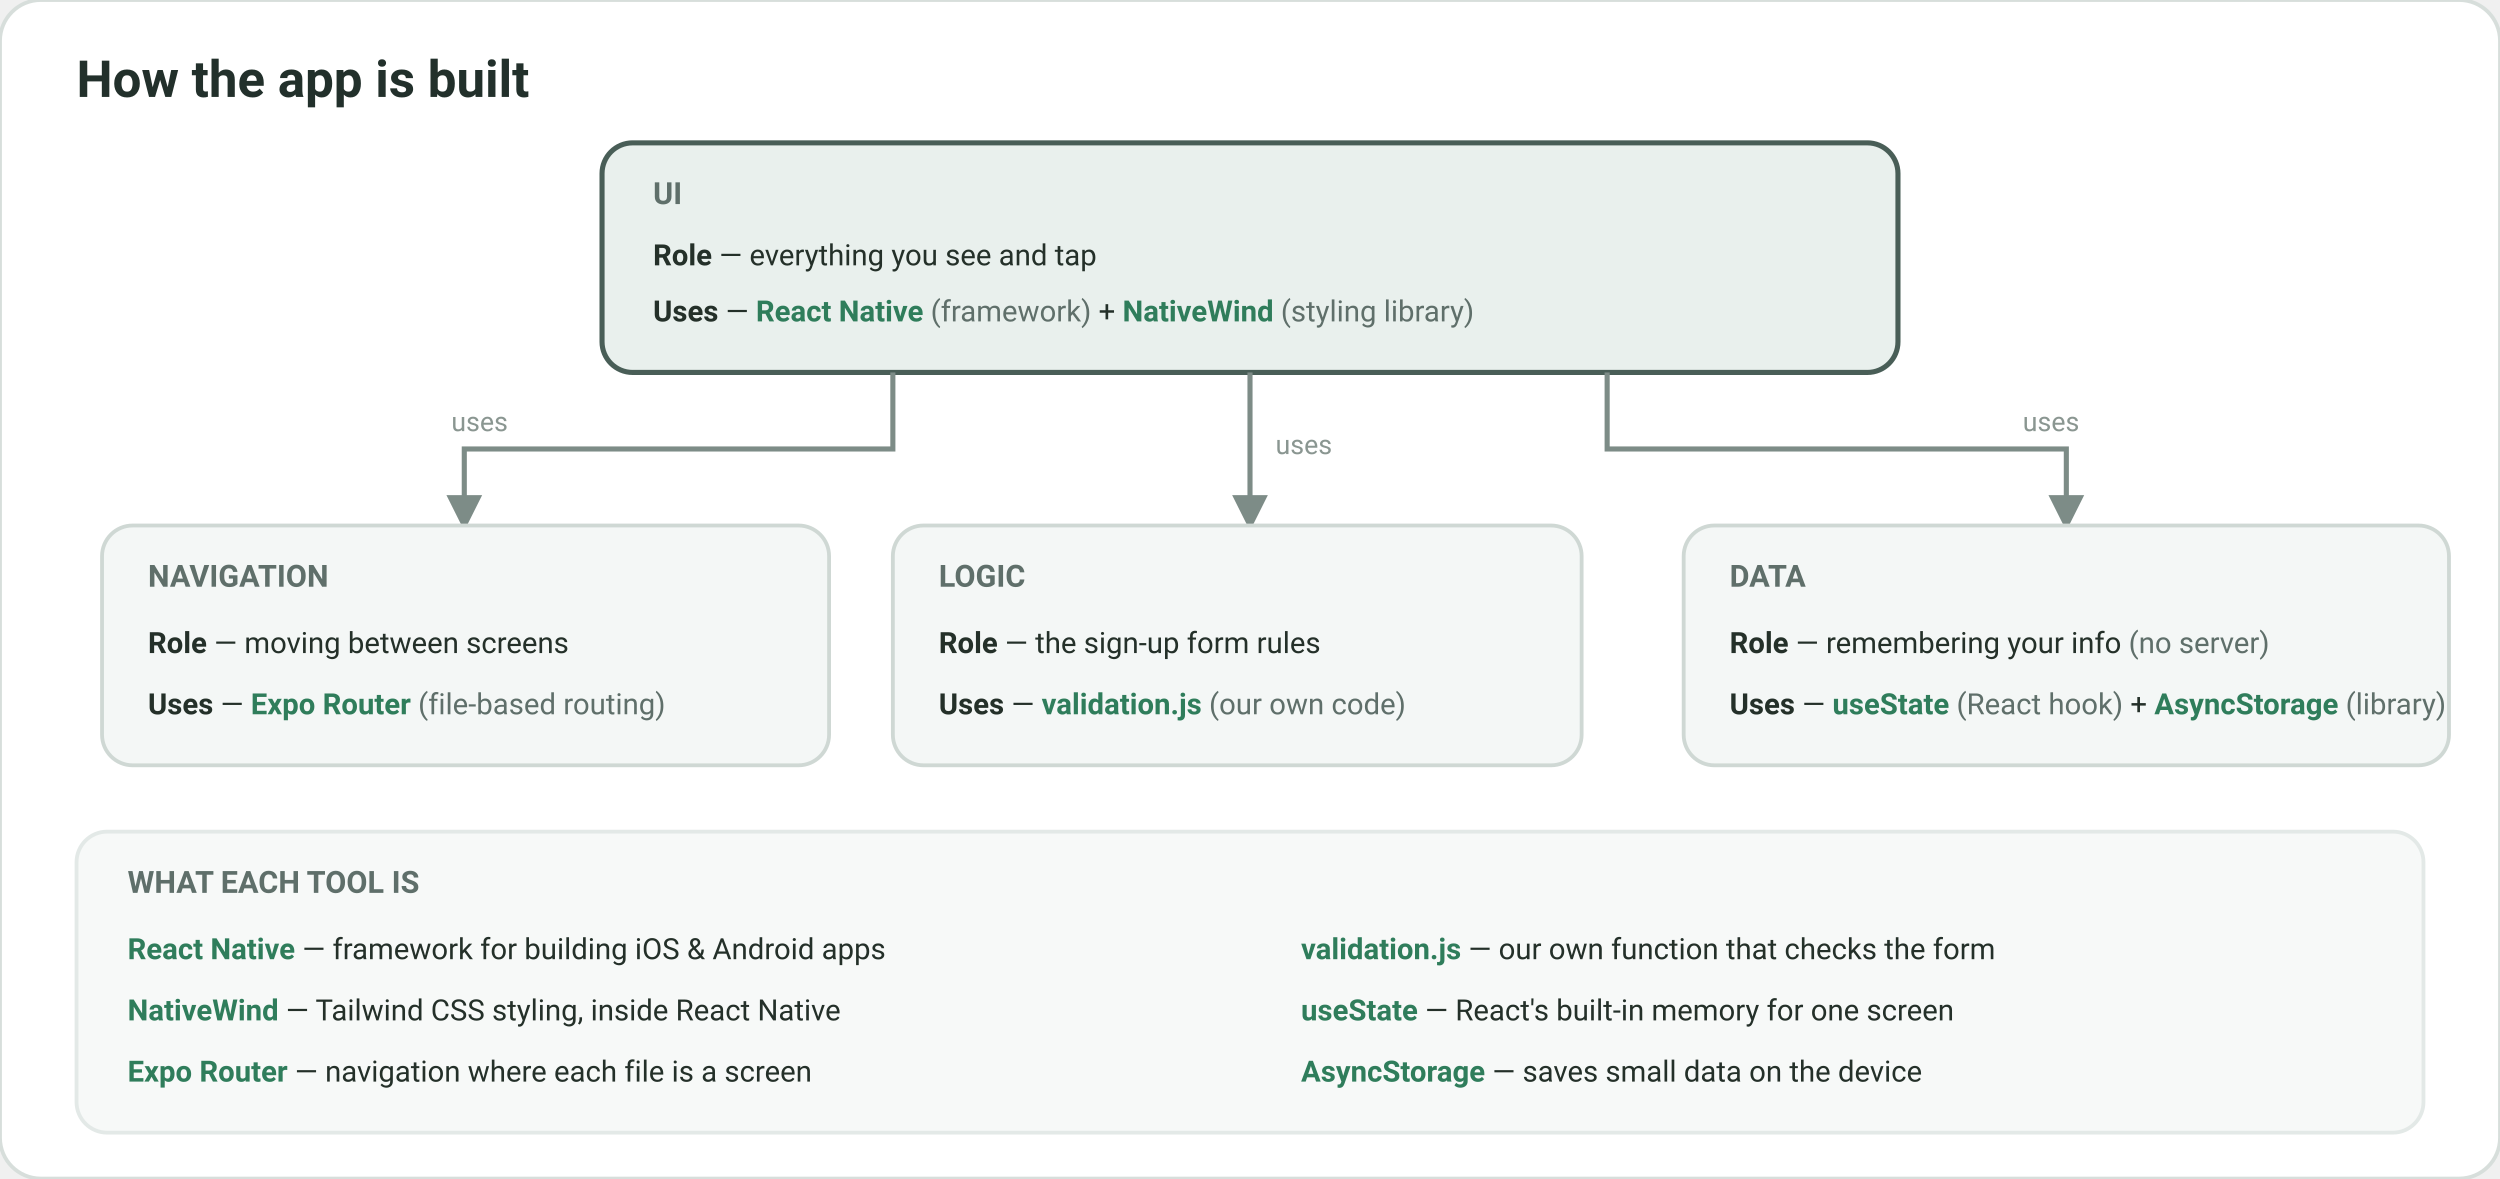
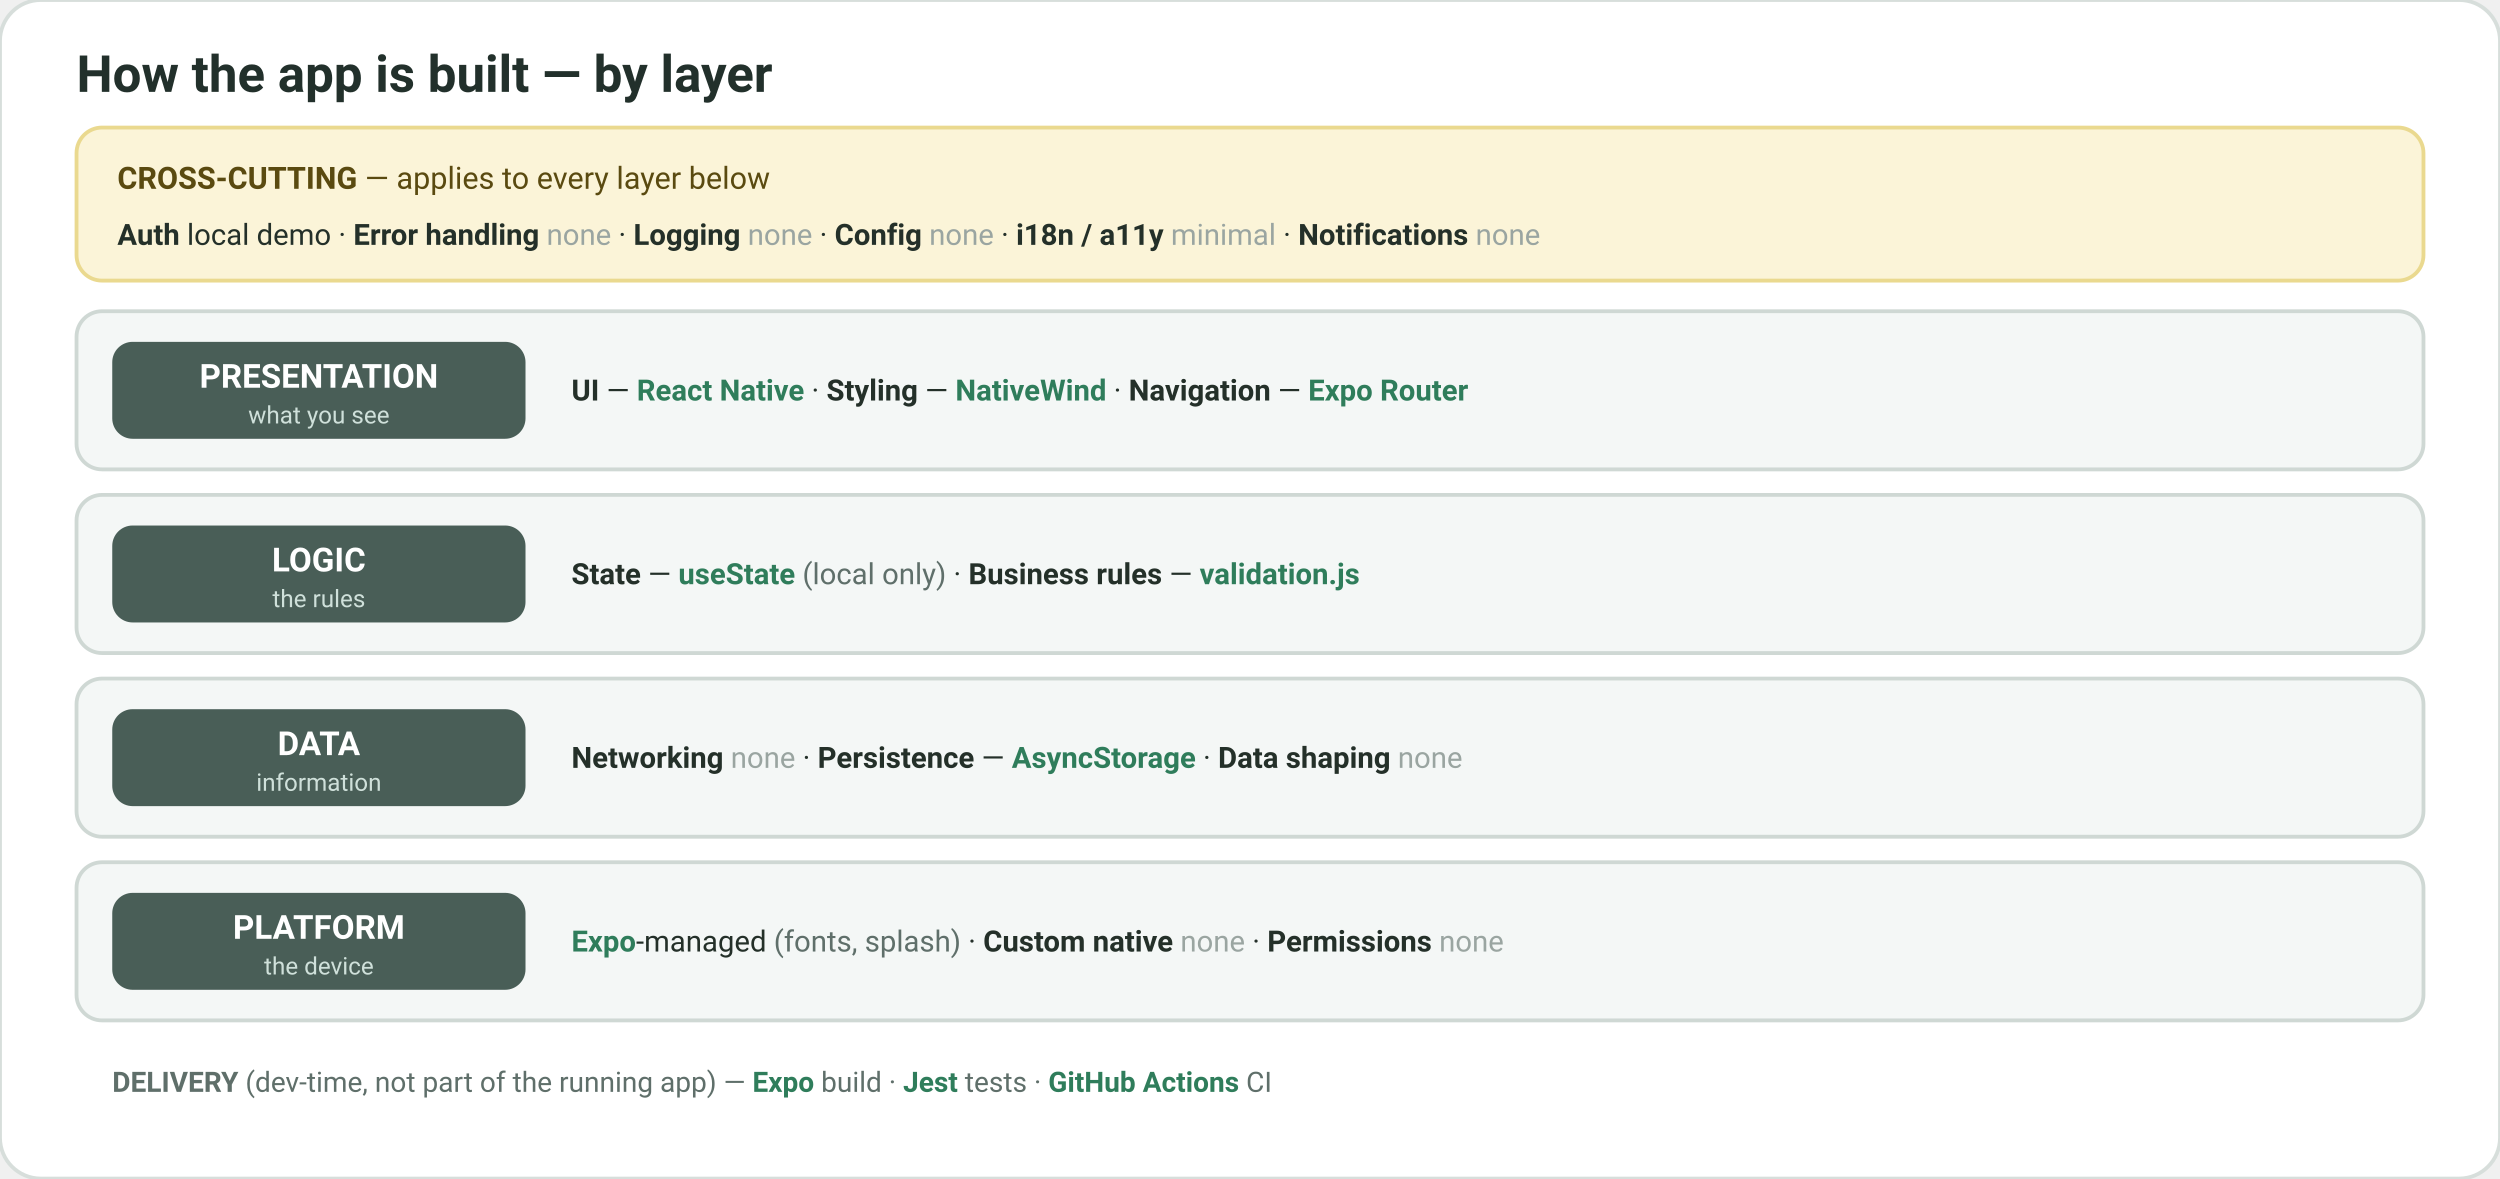
<svg xmlns="http://www.w3.org/2000/svg" viewBox="0 0 980 462" font-family="-apple-system, Segoe UI, Roboto, Helvetica, Arial, sans-serif">
-   <defs>
-     <marker id="ah" viewBox="0 0 10 10" refX="8.5" refY="5" markerWidth="7" markerHeight="7" orient="auto-start-reverse">
-       <path d="M0,0 L10,5 L0,10 z" fill="#7d8c87" />
-     </marker>
-   </defs>
  <rect x="0" y="0" width="980" height="462" rx="16" fill="#ffffff" stroke="#d7dedb" stroke-width="1.5" />
-   <text x="30" y="38" font-size="20" font-weight="700" fill="#22302b">How the app is built</text>
-   <rect x="236" y="56" width="508" height="90" rx="12" fill="#e9f0ed" stroke="#495E57" stroke-width="2" />
-   <text x="256" y="80" font-size="12" font-weight="700" fill="#5f6f6a">UI</text>
-   <text x="256" y="104" font-size="11.5" fill="#243029">
-     <tspan font-weight="700">Role</tspan> — everything you see and tap</text>
-   <text x="256" y="126" font-size="11.5" fill="#243029">
-     <tspan font-weight="700">Uses</tspan> — <tspan font-weight="700" fill="#2f7d5b">React Native</tspan>
-     <tspan fill="#5f6f6a">(framework)</tspan> + <tspan font-weight="700" fill="#2f7d5b">NativeWind</tspan>
-     <tspan fill="#5f6f6a">(styling library)</tspan>
+   <text x="30" y="36" font-size="20" font-weight="700" fill="#22302b">How the app is built — by layer</text>
+   <rect x="30" y="50" width="920" height="60" rx="10" fill="#FBF4D8" stroke="#ead98f" stroke-width="1.5" />
+   <text x="46" y="74" font-size="12" font-weight="700" fill="#5a4a10">CROSS-CUTTING <tspan font-weight="400">— applies to every layer below</tspan>
  </text>
-   <path d="M 350,146 V 176 H 182 V 206" fill="none" stroke="#7d8c87" stroke-width="2" marker-end="url(#ah)" />
-   <text x="188" y="169" text-anchor="middle" font-size="10.5" fill="#8a9691">uses</text>
-   <path d="M 490,146 V 206" fill="none" stroke="#7d8c87" stroke-width="2" marker-end="url(#ah)" />
-   <text x="500" y="178" font-size="10.5" fill="#8a9691">uses</text>
-   <path d="M 630,146 V 176 H 810 V 206" fill="none" stroke="#7d8c87" stroke-width="2" marker-end="url(#ah)" />
-   <text x="804" y="169" text-anchor="middle" font-size="10.5" fill="#8a9691">uses</text>
-   <rect x="40" y="206" width="285" height="94" rx="12" fill="#f4f7f6" stroke="#cfd8d4" stroke-width="1.5" />
-   <text x="58" y="230" font-size="12" font-weight="700" fill="#5f6f6a">NAVIGATION</text>
-   <text x="58" y="256" font-size="11.5" fill="#243029">
-     <tspan font-weight="700">Role</tspan> — moving between screens</text>
-   <text x="58" y="280" font-size="11.5" fill="#243029">
-     <tspan font-weight="700">Uses</tspan> — <tspan font-weight="700" fill="#2f7d5b">Expo Router</tspan>
-     <tspan fill="#5f6f6a">(file-based routing)</tspan>
+   <text x="46" y="96" font-size="11.5" fill="#243029">
+     <tspan font-weight="700">Auth</tspan> local demo  ·  <tspan font-weight="700">Error handling</tspan>
+     <tspan fill="#9aa5a1">none</tspan>  ·  <tspan font-weight="700">Logging</tspan>
+     <tspan fill="#9aa5a1">none</tspan>  ·  <tspan font-weight="700">Config</tspan>
+     <tspan fill="#9aa5a1">none</tspan>  ·  <tspan font-weight="700">i18n / a11y</tspan>
+     <tspan fill="#9aa5a1">minimal</tspan>  ·  <tspan font-weight="700">Notifications</tspan>
+     <tspan fill="#9aa5a1">none</tspan>
  </text>
-   <rect x="350" y="206" width="270" height="94" rx="12" fill="#f4f7f6" stroke="#cfd8d4" stroke-width="1.5" />
-   <text x="368" y="230" font-size="12" font-weight="700" fill="#5f6f6a">LOGIC</text>
-   <text x="368" y="256" font-size="11.5" fill="#243029">
-     <tspan font-weight="700">Role</tspan> — the sign-up form rules</text>
-   <text x="368" y="280" font-size="11.5" fill="#243029">
-     <tspan font-weight="700">Uses</tspan> — <tspan font-weight="700" fill="#2f7d5b">validation.js</tspan>
-     <tspan fill="#5f6f6a">(our own code)</tspan>
+   <rect x="30" y="122" width="920" height="62" rx="10" fill="#f4f7f6" stroke="#cfd8d4" stroke-width="1.5" />
+   <rect x="44" y="134" width="162" height="38" rx="8" fill="#495E57" />
+   <text x="125" y="152" text-anchor="middle" font-size="13" font-weight="700" fill="#fff">PRESENTATION</text>
+   <text x="125" y="166" text-anchor="middle" font-size="9.5" fill="#cfe0da">what you see</text>
+   <text x="224" y="157" font-size="11.5" fill="#243029">
+     <tspan font-weight="700">UI</tspan> — <tspan font-weight="700" fill="#2f7d5b">React Native</tspan>    ·    <tspan font-weight="700">Styling</tspan> — <tspan font-weight="700" fill="#2f7d5b">NativeWind</tspan>    ·    <tspan font-weight="700">Navigation</tspan> — <tspan font-weight="700" fill="#2f7d5b">Expo Router</tspan>
  </text>
-   <rect x="660" y="206" width="300" height="94" rx="12" fill="#f4f7f6" stroke="#cfd8d4" stroke-width="1.5" />
-   <text x="678" y="230" font-size="12" font-weight="700" fill="#5f6f6a">DATA</text>
-   <text x="678" y="256" font-size="11.5" fill="#243029">
-     <tspan font-weight="700">Role</tspan> — remembering your info <tspan fill="#5f6f6a">(no server)</tspan>
+   <rect x="30" y="194" width="920" height="62" rx="10" fill="#f4f7f6" stroke="#cfd8d4" stroke-width="1.5" />
+   <rect x="44" y="206" width="162" height="38" rx="8" fill="#495E57" />
+   <text x="125" y="224" text-anchor="middle" font-size="13" font-weight="700" fill="#fff">LOGIC</text>
+   <text x="125" y="238" text-anchor="middle" font-size="9.5" fill="#cfe0da">the rules</text>
+   <text x="224" y="229" font-size="11.5" fill="#243029">
+     <tspan font-weight="700">State</tspan> — <tspan font-weight="700" fill="#2f7d5b">useState</tspan>
+     <tspan fill="#5f6f6a">(local only)</tspan>    ·    <tspan font-weight="700">Business rules</tspan> — <tspan font-weight="700" fill="#2f7d5b">validation.js</tspan>
  </text>
-   <text x="678" y="280" font-size="11.5" fill="#243029">
-     <tspan font-weight="700">Uses</tspan> — <tspan font-weight="700" fill="#2f7d5b">useState</tspan>
-     <tspan fill="#5f6f6a">(React hook)</tspan> + <tspan font-weight="700" fill="#2f7d5b">AsyncStorage</tspan>
-     <tspan fill="#5f6f6a">(library)</tspan>
+   <rect x="30" y="266" width="920" height="62" rx="10" fill="#f4f7f6" stroke="#cfd8d4" stroke-width="1.5" />
+   <rect x="44" y="278" width="162" height="38" rx="8" fill="#495E57" />
+   <text x="125" y="296" text-anchor="middle" font-size="13" font-weight="700" fill="#fff">DATA</text>
+   <text x="125" y="310" text-anchor="middle" font-size="9.5" fill="#cfe0da">information</text>
+   <text x="224" y="301" font-size="11.5" fill="#243029">
+     <tspan font-weight="700">Networking</tspan>
+     <tspan fill="#9aa5a1">none</tspan>    ·    <tspan font-weight="700">Persistence</tspan> — <tspan font-weight="700" fill="#2f7d5b">AsyncStorage</tspan>    ·    <tspan font-weight="700">Data shaping</tspan>
+     <tspan fill="#9aa5a1">none</tspan>
  </text>
-   <rect x="30" y="326" width="920" height="118" rx="12" fill="#f7f9f8" stroke="#e3e9e7" stroke-width="1.5" />
-   <text x="50" y="350" font-size="12" font-weight="700" fill="#5f6f6a">WHAT EACH TOOL IS</text>
-   <g font-size="11.5" fill="#243029">
-     <text x="50" y="376">
-       <tspan font-weight="700" fill="#2f7d5b">React Native</tspan> — framework for building iOS &amp; Android apps</text>
-     <text x="50" y="400">
-       <tspan font-weight="700" fill="#2f7d5b">NativeWind</tspan> — Tailwind CSS styling, inside React Native</text>
-     <text x="50" y="424">
-       <tspan font-weight="700" fill="#2f7d5b">Expo Router</tspan> — navigation where each file is a screen</text>
-     <text x="510" y="376">
-       <tspan font-weight="700" fill="#2f7d5b">validation.js</tspan> — our own function that checks the form</text>
-     <text x="510" y="400">
-       <tspan font-weight="700" fill="#2f7d5b">useState</tspan> — React's built-in memory for one screen</text>
-     <text x="510" y="424">
-       <tspan font-weight="700" fill="#2f7d5b">AsyncStorage</tspan> — saves small data on the device</text>
-   </g>
+   <rect x="30" y="338" width="920" height="62" rx="10" fill="#f4f7f6" stroke="#cfd8d4" stroke-width="1.5" />
+   <rect x="44" y="350" width="162" height="38" rx="8" fill="#495E57" />
+   <text x="125" y="368" text-anchor="middle" font-size="13" font-weight="700" fill="#fff">PLATFORM</text>
+   <text x="125" y="382" text-anchor="middle" font-size="9.5" fill="#cfe0da">the device</text>
+   <text x="224" y="373" font-size="11.5" fill="#243029">
+     <tspan font-weight="700" fill="#2f7d5b">Expo</tspan>-managed <tspan fill="#5f6f6a">(fonts, splash)</tspan>    ·    <tspan font-weight="700">Custom native</tspan>
+     <tspan fill="#9aa5a1">none</tspan>    ·    <tspan font-weight="700">Permissions</tspan>
+     <tspan fill="#9aa5a1">none</tspan>
+   </text>
+   <text x="44" y="428" font-size="11" fill="#5f6f6a">
+     <tspan font-weight="700">DELIVERY</tspan> (dev-time, not part of the running app) — <tspan font-weight="700" fill="#2f7d5b">Expo</tspan> build · <tspan font-weight="700" fill="#2f7d5b">Jest</tspan> tests · <tspan font-weight="700" fill="#2f7d5b">GitHub Actions</tspan> CI</text>
</svg>
